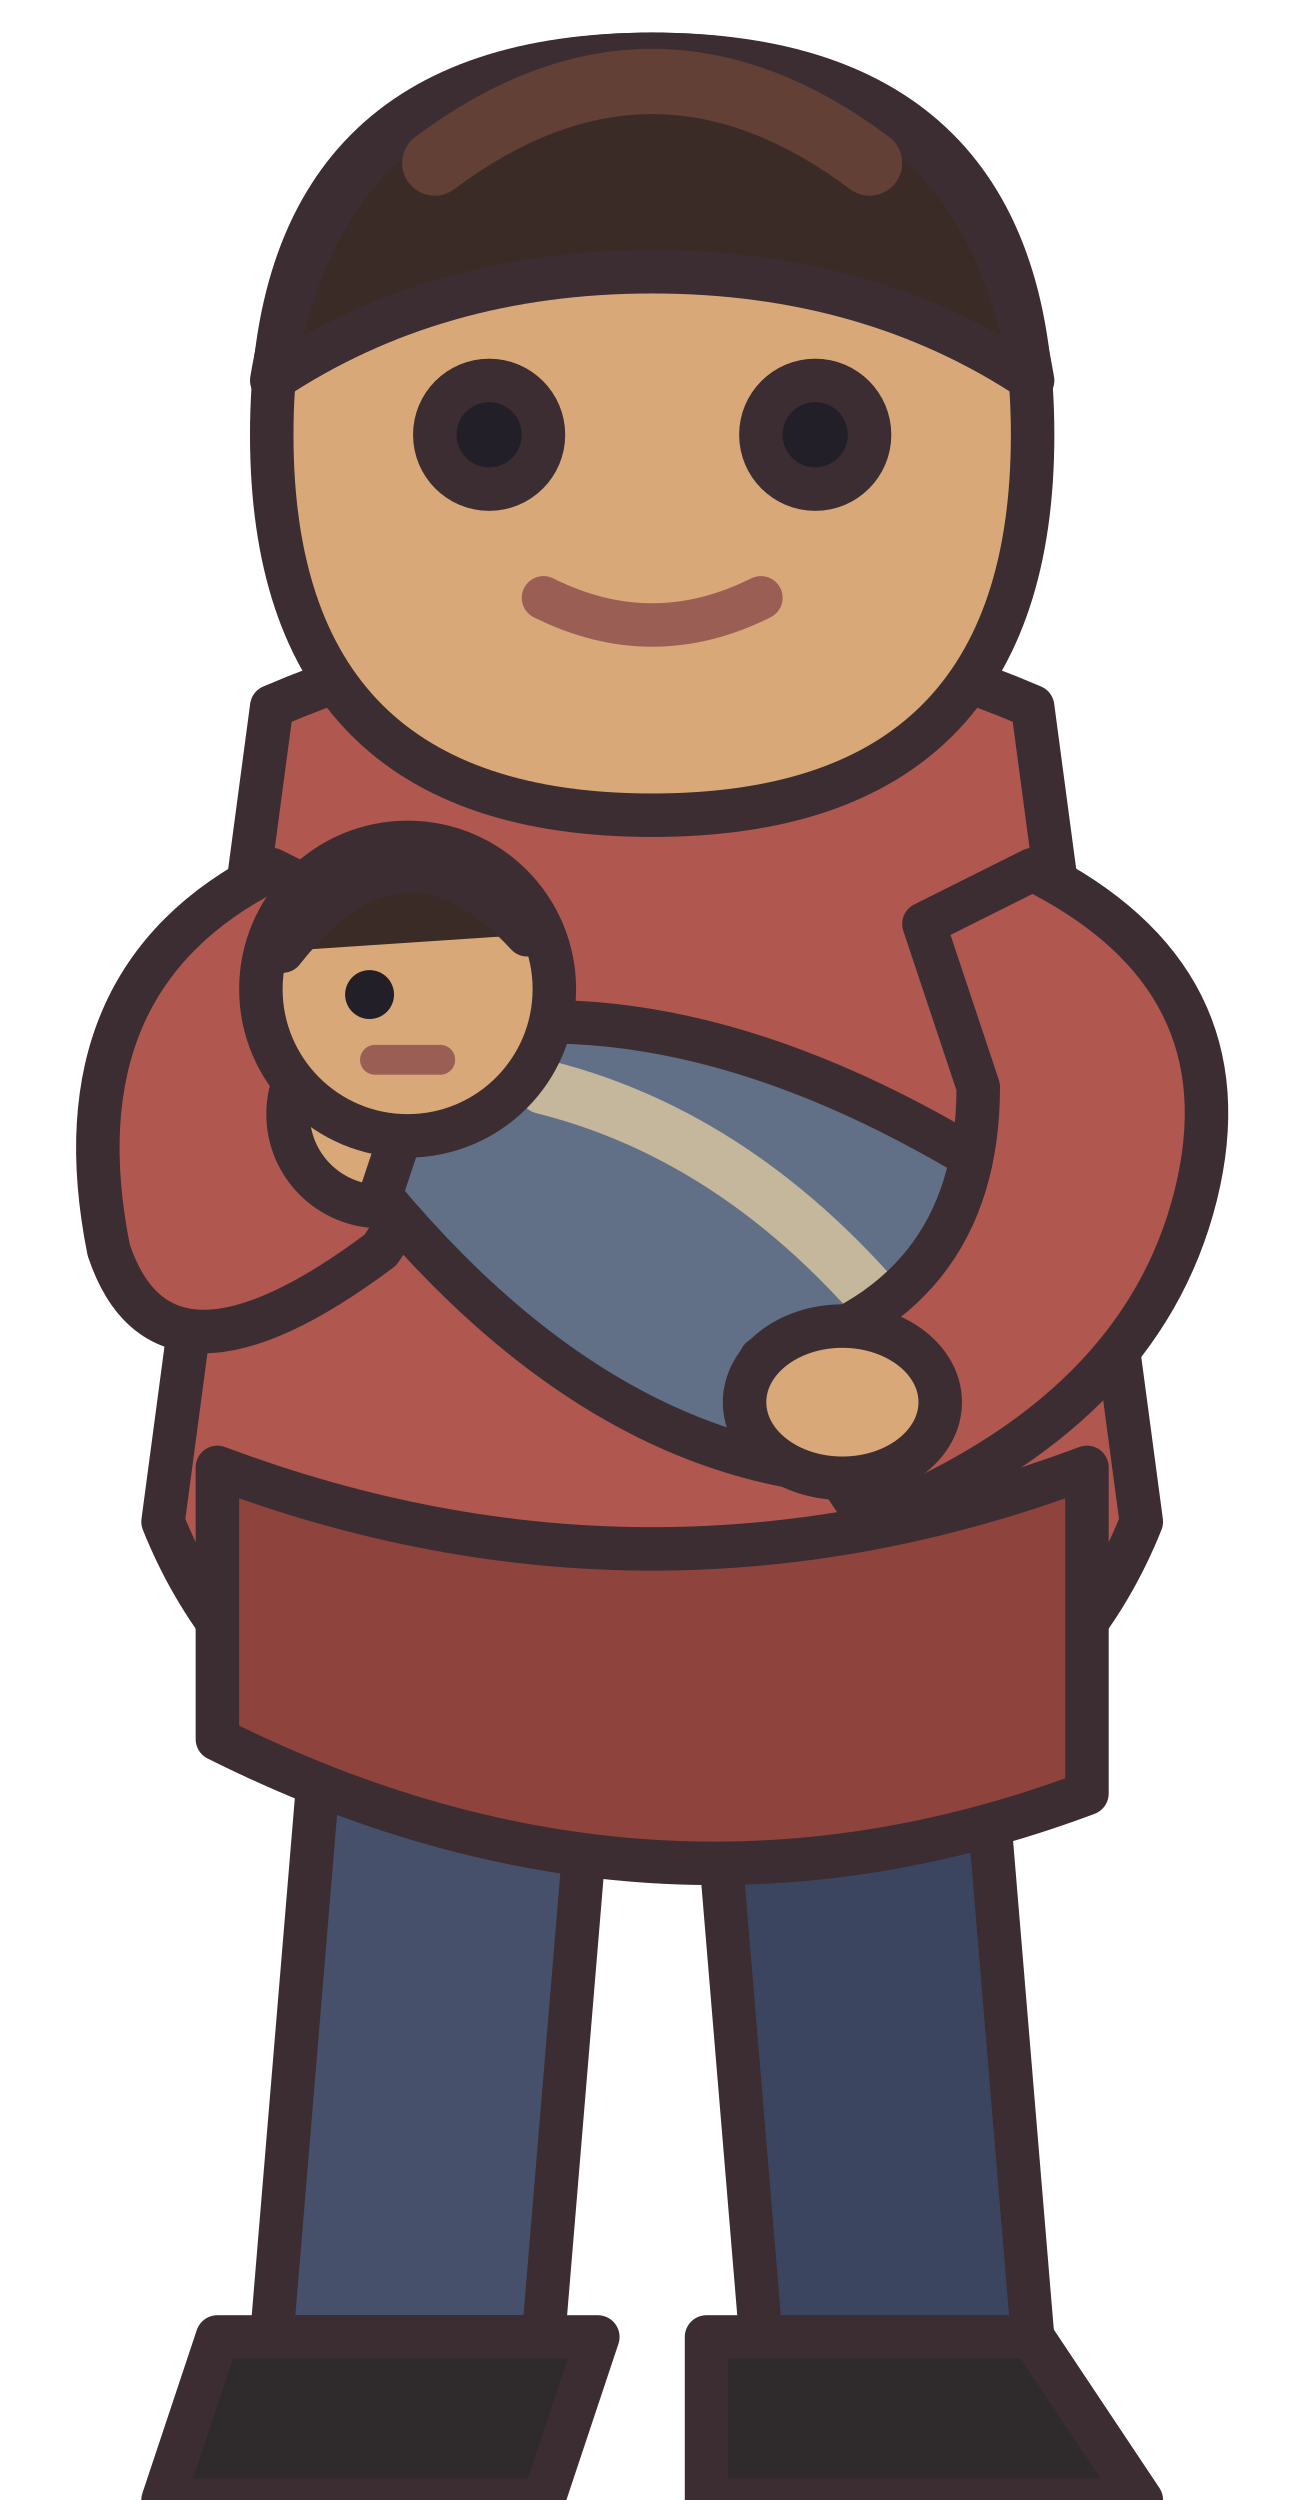
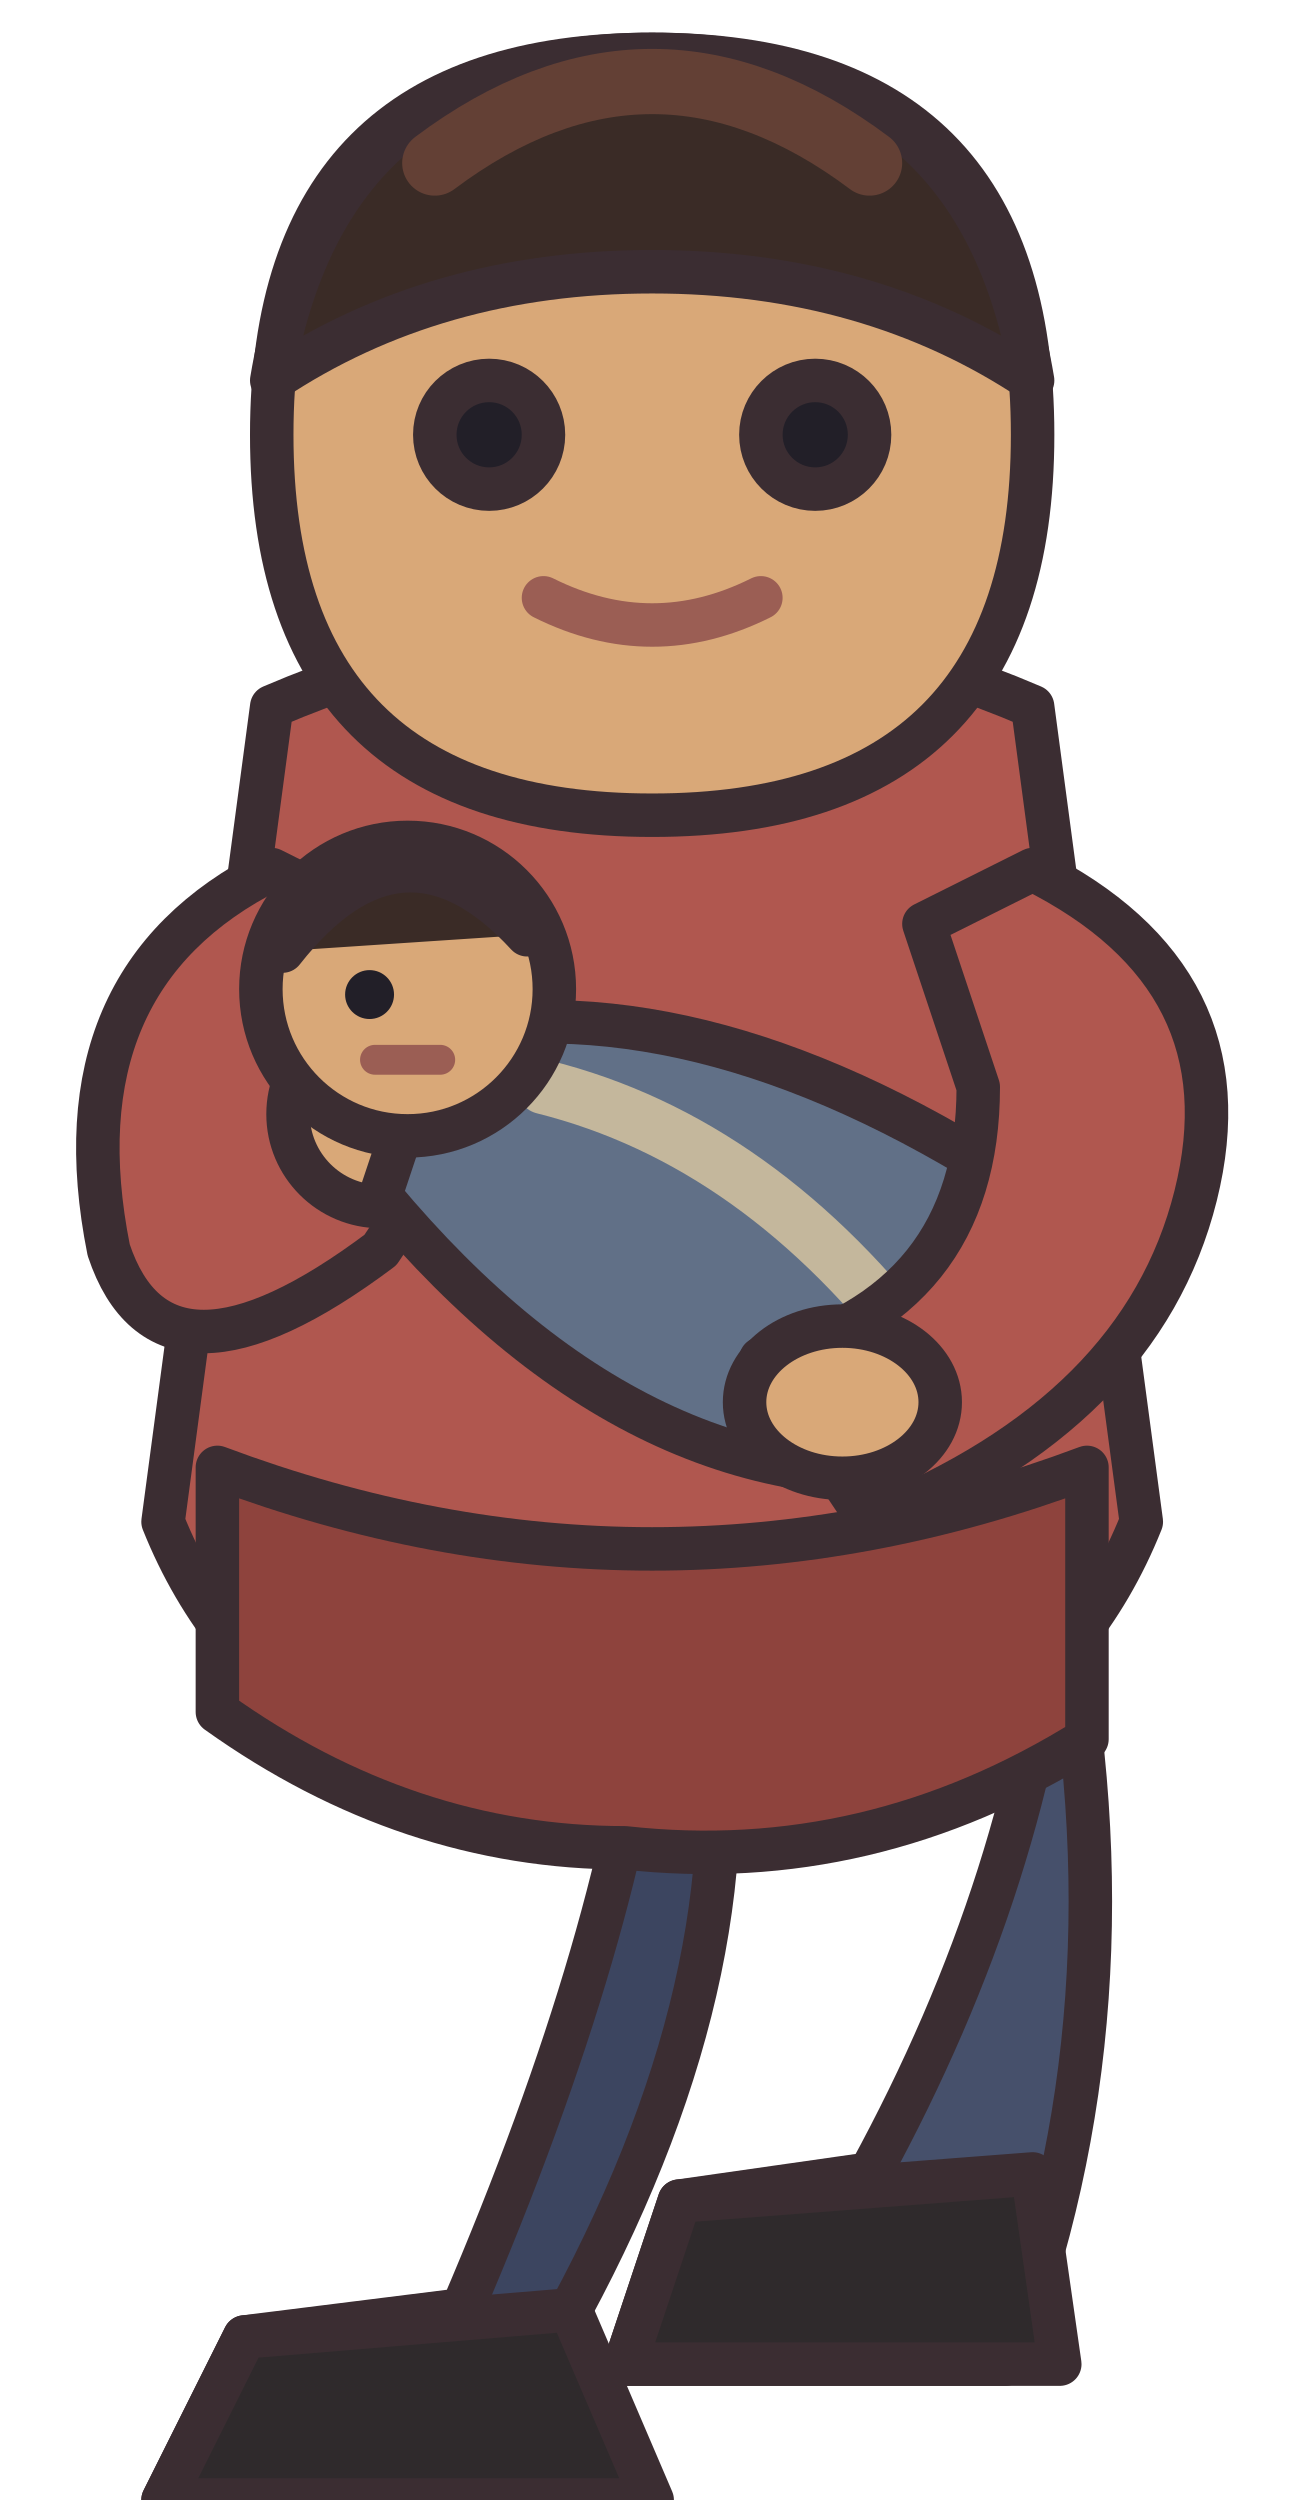
<svg xmlns="http://www.w3.org/2000/svg" width="24" height="46" viewBox="0 0 24 46" shape-rendering="geometricPrecision" stroke="#3b2d32" stroke-width="0.8" stroke-linejoin="round" stroke-linecap="round">
-   <path d="M6 31 L11 31 L10 43 L5 43 Z" fill="#46506b" />
-   <path d="M13 31 L18 31 L19 43 L14 43 Z" fill="#3c4560" />
-   <path d="M4 43 L11 43 L10 46 L3 46 Z" fill="#2f2a2c" />
-   <path d="M13 43 L19 43 L21 46 L13 46 Z" fill="#2f2a2c" />
+   <path d="M5 28.5 Q8.5 29 12 30.5 Q11.5 35.5 8.5 42.5 L4.5 43 L3 46 L11.5 46 L10.5 42.5 Q14 36 13 30.5 Q9.5 28.5 5 28.5Z" fill="#3c4560" />
+   <path d="M12 30.5 Q16 29 19.5 29 Q19 34.5 16 40 L12.5 40.5 L11.5 43.5 L18.5 43.5 Q21 37 19.5 29.5 Q16 29 12 30.5Z" fill="#46506b" />
+   <path d="M4.5 43 L10.5 42.5 L12 46 L3 46Z M12.5 40.5 L19 40 L19.5 43.5 L11.5 43.5Z" fill="#2f2a2c" />
  <path d="M5 13 Q12 10 19 13 L21 28 Q19 33 12 34 Q5 33 3 28 Z" fill="#b0574f" />
-   <path d="M4 27 Q12 30 20 27 L20 33 Q12 36 4 32 Z" fill="#8e433d" />
+   <path d="M4 27 Q12 30 20 27 L20 32 Q16 34.5 11.5 34 Q7.5 34 4 31.5Z" fill="#8e433d" />
  <path d="M5 16 Q1 18 2 23 Q3 26 7 23 L9 20 L7 17 Z" fill="#b0574f" />
  <circle cx="7" cy="20.5" r="1.7" fill="#d9a878" />
  <path d="M8 19 Q13 18 19 22 L18 27 Q12 28 7 22 Z" fill="#617087" />
  <path d="M10 20 Q14 21 17 25" fill="none" stroke="#c4b79c" stroke-width="1" />
  <circle cx="7.5" cy="18.2" r="2.7" fill="#d9a878" />
  <path d="M5.2 17.5 Q7.4 14.7 9.7 17.2" fill="#3a2b26" />
  <circle cx="6.8" cy="18.3" r="0.45" fill="#221f28" stroke="none" />
  <path d="M6.9 19.5 L8.1 19.5" fill="none" stroke="#9b5e54" stroke-width="0.55" />
  <path d="M19 16 Q23 18 22 22 Q21 26 16 28 L14 25 Q18 24 18 20 L17 17 Z" fill="#b0574f" />
  <ellipse cx="15.5" cy="25.8" rx="1.8" ry="1.4" fill="#d9a878" />
  <path d="M12 1 Q19 1 19 8 Q19 15 12 15 Q5 15 5 8 Q5 1 12 1 Z" fill="#d9a878" />
  <path d="M5 7 Q6 1 12 1 Q18 1 19 7 Q16 5 12 5 Q8 5 5 7 Z" fill="#3a2b26" />
  <path d="M8 3 Q12 0 16 3" fill="none" stroke="#634035" stroke-width="1.2" />
  <circle cx="9" cy="8" r="1" fill="#221f28" />
  <circle cx="15" cy="8" r="1" fill="#221f28" />
  <path d="M10 11 Q12 12 14 11" fill="none" stroke="#9b5e54" stroke-width="0.8" />
</svg>
